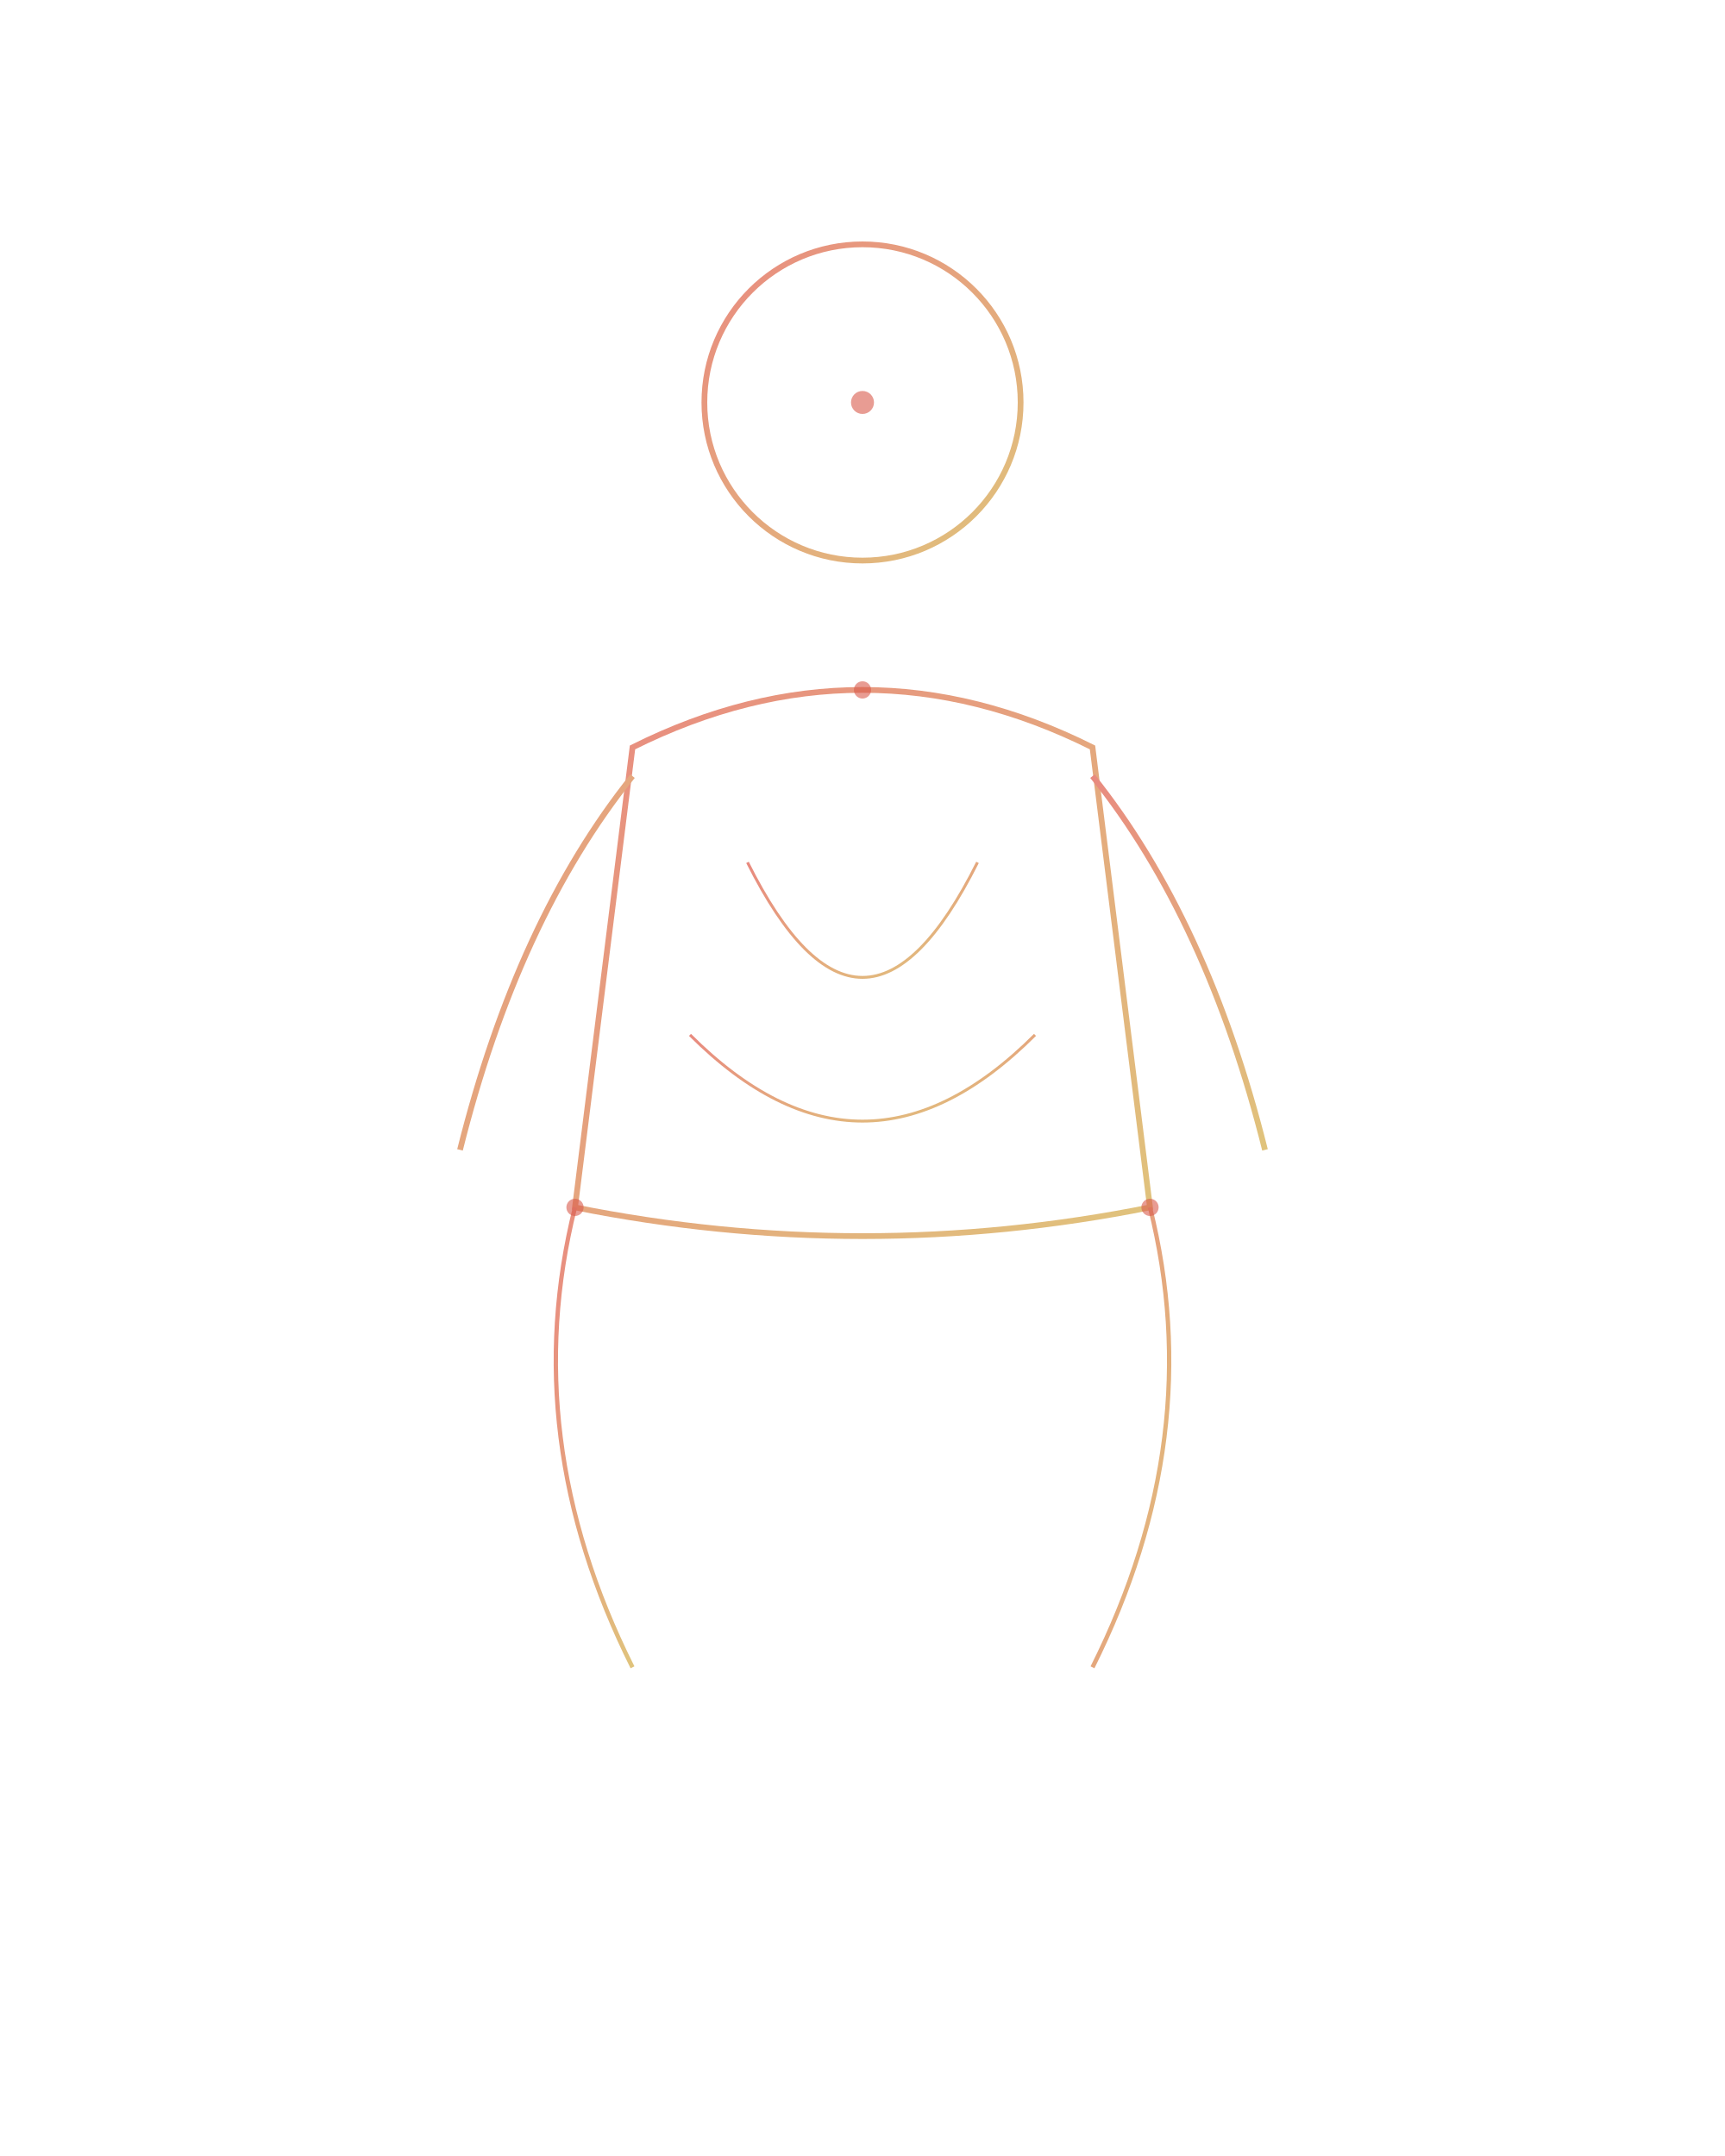
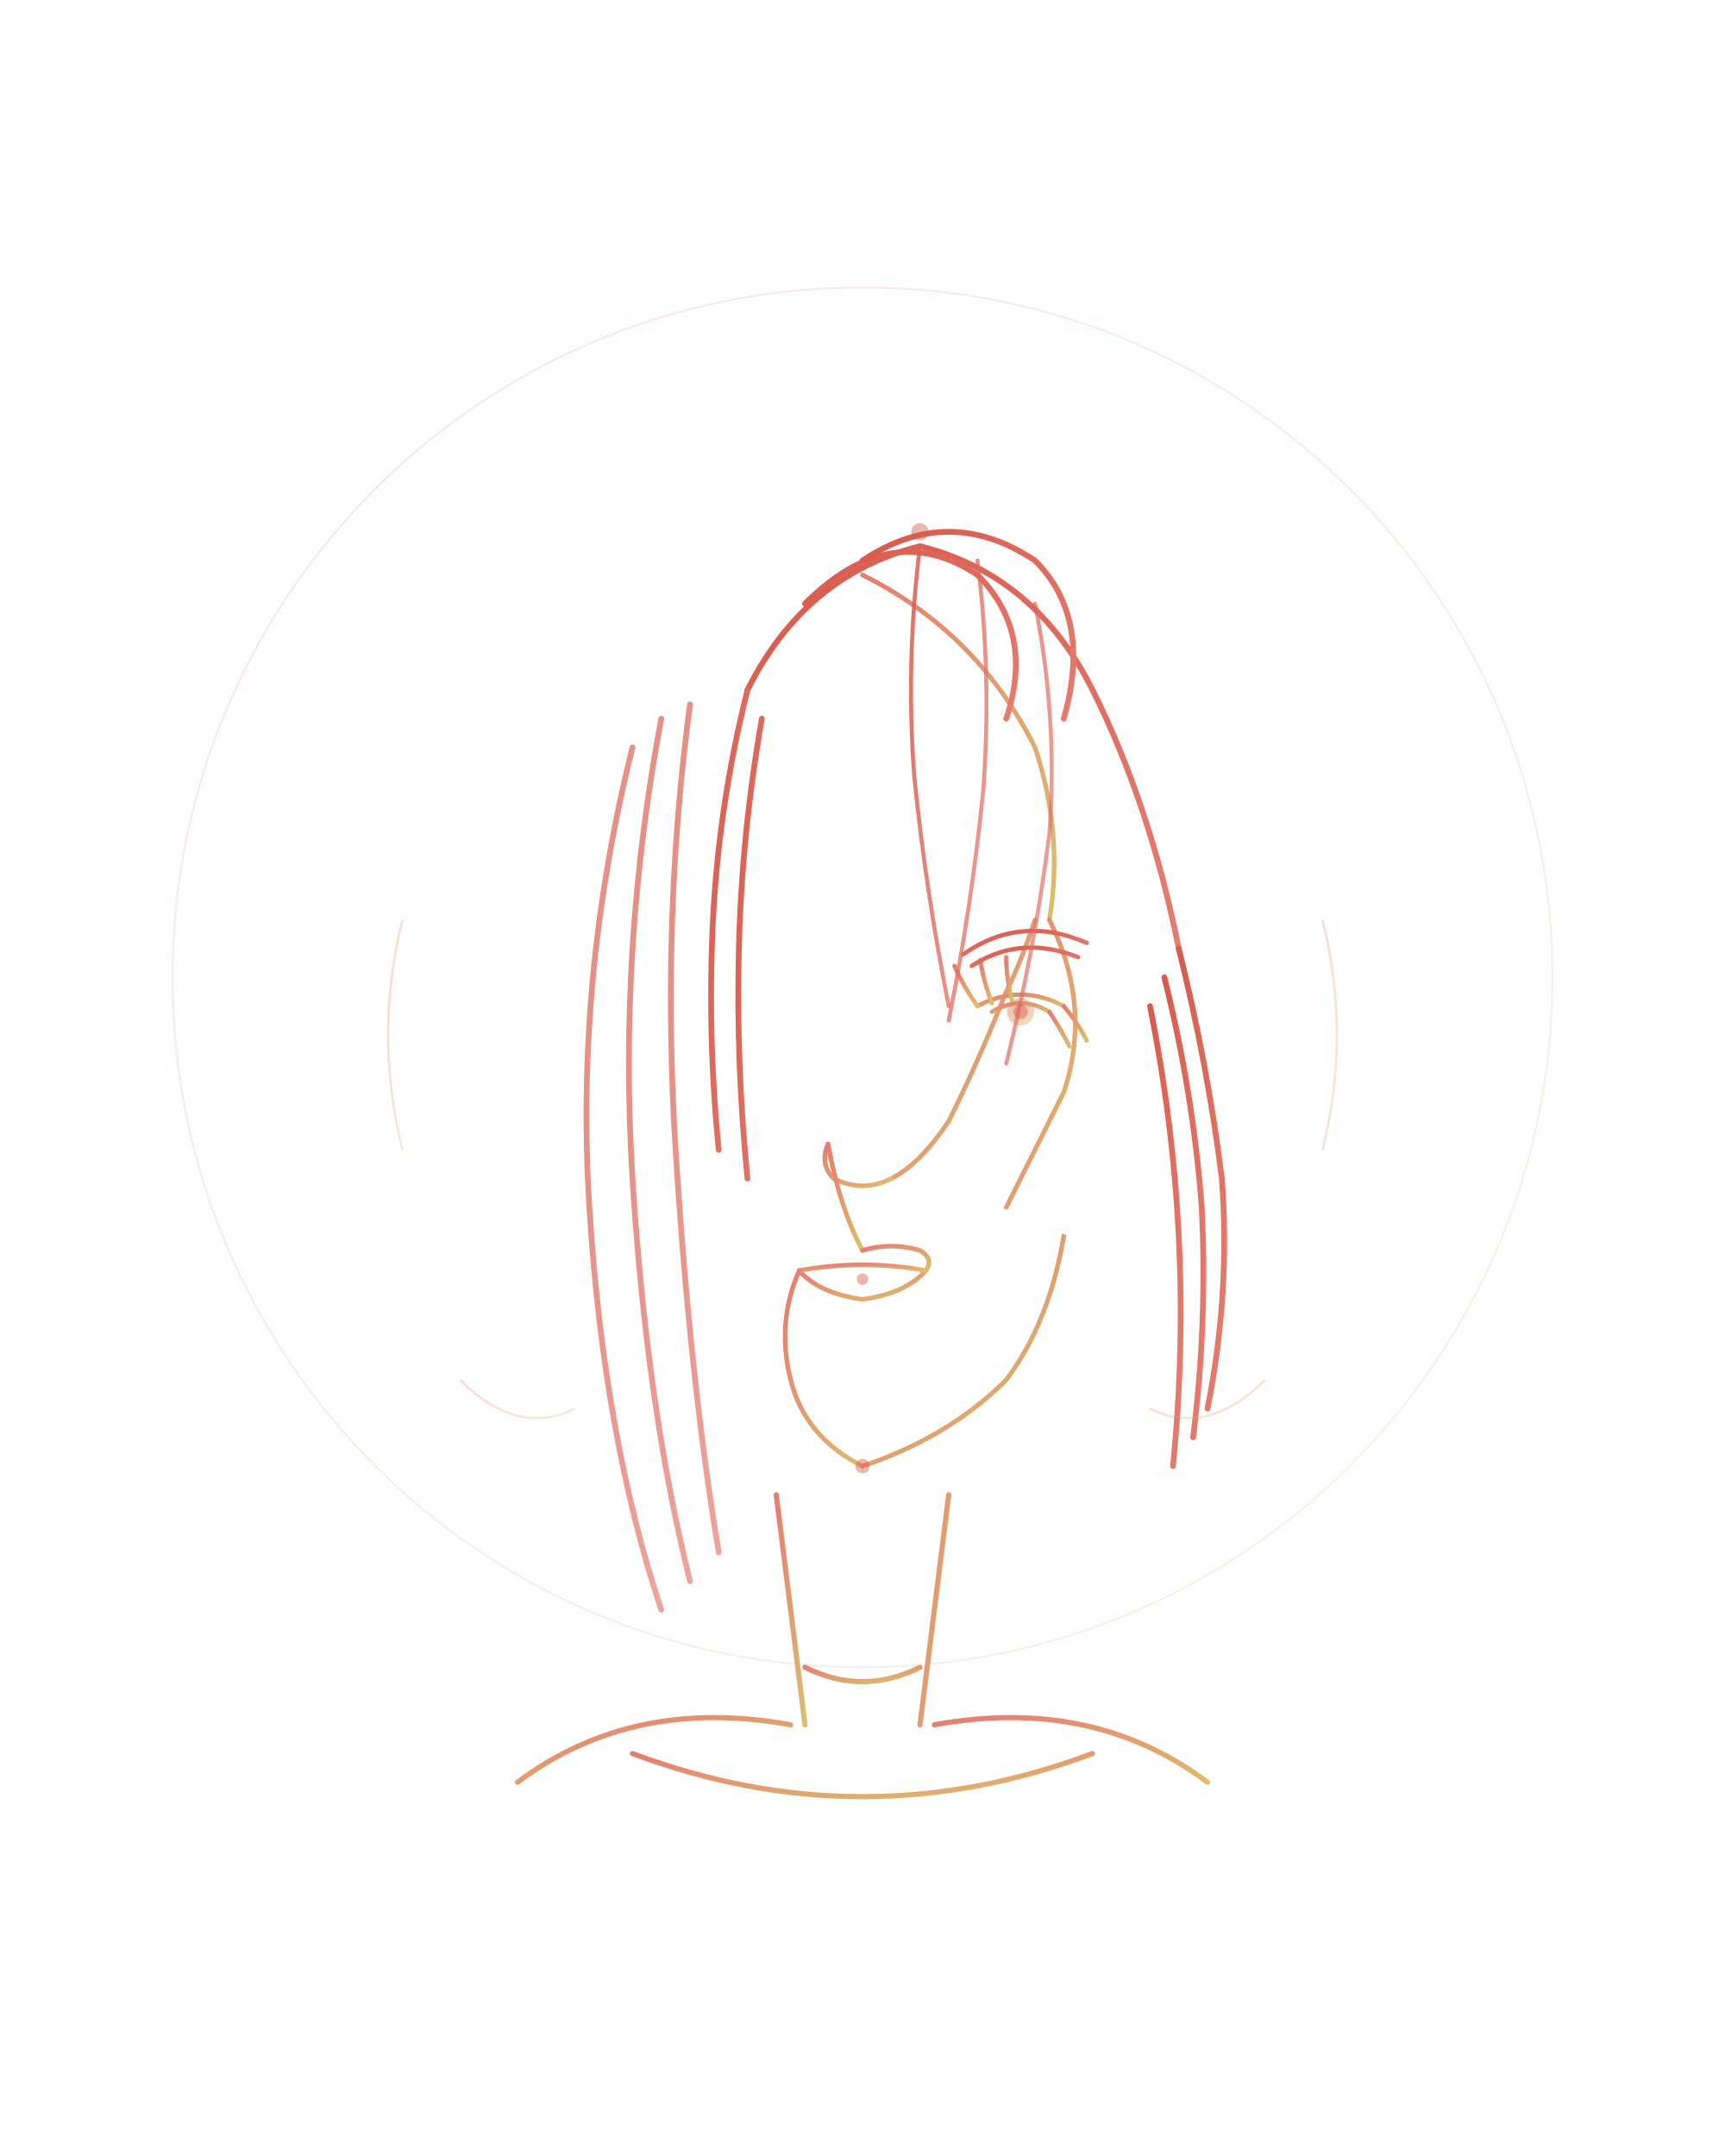
<svg xmlns="http://www.w3.org/2000/svg" viewBox="0 0 600 750">
  <defs>
    <linearGradient id="grad" x1="0%" y1="0%" x2="100%" y2="100%">
      <stop offset="0%" stop-color="#e67d71" />
      <stop offset="100%" stop-color="#ddbd6e" />
    </linearGradient>
+     <linearGradient id="hair" x1="0%" y1="0%" x2="100%" y2="100%">
+       <stop offset="0%" stop-color="#d85a4b" />
+       <stop offset="100%" stop-color="#e67d71" />
+     </linearGradient>
  </defs>
-   <g fill="none" stroke="url(#grad)" stroke-width="2" opacity="0.9">
-     <circle cx="300" cy="140" r="55" />
-     <line x1="300" y1="195" x2="300" y2="240" />
-     <path d="M220 260 Q260 240 300 240 Q340 240 380 260 L400 420 Q300 440 200 420 Z" />
-     <path d="M220 270 Q180 320 160 400" />
-     <path d="M380 270 Q420 320 440 400" />
-     <path d="M200 420 Q180 500 220 580" stroke-width="1.5" />
-     <path d="M400 420 Q420 500 380 580" stroke-width="1.5" />
-     <path d="M260 300 Q300 380 340 300" stroke-width="1" />
-     <path d="M240 360 Q300 420 360 360" stroke-width="1" />
+   <circle cx="300" cy="340" r="240" fill="none" stroke="url(#grad)" stroke-width="0.6" opacity="0.2" />
+   <g fill="none" stroke="url(#hair)" stroke-width="2" stroke-linecap="round" opacity="0.7">
+     <path d="M220 260 Q200 340 205 420 Q210 500 230 560" />
+     <path d="M230 250 Q215 330 220 410 Q225 490 240 550" />
+     <path d="M240 245 Q230 320 235 400 Q240 480 250 540" />
  </g>
-   <g fill="#d85a4b" opacity="0.6">
-     <circle cx="300" cy="140" r="4" />
-     <circle cx="300" cy="240" r="3" />
-     <circle cx="200" cy="420" r="3" />
-     <circle cx="400" cy="420" r="3" />
+   <g fill="none" stroke="url(#grad)" stroke-width="1.8" stroke-linecap="round">
+     <path d="M270 520 Q275 560 280 600" />
+     <path d="M330 520 Q325 560 320 600" />
+     <path d="M280 580 Q300 590 320 580" />
+   </g>
+   <g fill="none" stroke="url(#grad)" stroke-width="1.8" stroke-linecap="round" stroke-linejoin="round">
+     <path d="M180 620 Q220 590 275 600" />
+     <path d="M420 620 Q380 590 325 600" />
+     <path d="M220 610 Q300 640 380 610" />
+   </g>
+   <g fill="none" stroke="url(#grad)" stroke-width="1.6" stroke-linecap="round" stroke-linejoin="round">
+     <path d="M300 200 Q340 220 360 260 Q370 290 365 320" />
+     <path d="M360 320 Q355 335 350 345" />
+     <path d="M350 345 Q340 370 330 390 Q320 405 310 410" />
+     <path d="M310 410 Q300 415 290 410 Q285 405 288 398" />
+     <path d="M288 398 Q292 420 300 435" />
+     <path d="M300 435 Q310 432 320 435 Q325 438 322 442" />
+     <path d="M322 442 Q315 450 300 452 Q285 450 278 442" />
+     <path d="M278 442 Q300 438 322 442" />
+     <path d="M278 442 Q270 460 275 480 Q280 500 300 510" />
+     <path d="M300 510 Q330 500 350 480 Q365 460 370 430" />
+     <path d="M365 320 Q380 350 370 380 Q360 400 350 420" />
+   </g>
+   <g fill="none" stroke="url(#grad)" stroke-width="1.5" stroke-linecap="round">
+     <path d="M340 350 Q355 342 370 350" />
+     <path d="M345 352 Q355 346 365 352" />
+     <circle cx="355" cy="352" r="4" fill="url(#grad)" opacity="0.5" />
+     <path d="M340 350 Q335 343 332 336" />
+     <path d="M345 349 Q342 341 341 334" />
+     <path d="M352 348 Q350 340 350 333" />
+     <path d="M370 350 Q375 356 378 362" />
+     <path d="M365 352 Q369 358 372 364" />
+   </g>
+   <g fill="none" stroke="url(#hair)" stroke-width="1.5" stroke-linecap="round">
+     <path d="M335 332 Q355 318 378 328" />
+     <path d="M338 336 Q355 325 375 333" />
+   </g>
+   <g fill="none" stroke="url(#hair)" stroke-width="2" stroke-linecap="round">
+     <path d="M260 240 Q280 200 320 190 Q360 200 380 240 Q400 280 410 330" />
+     <path d="M280 210 Q310 180 340 200 Q360 220 350 250" />
+     <path d="M300 195 Q330 175 360 195 Q380 215 370 250" />
+     <path d="M410 330 Q420 370 425 410 Q428 450 420 490" />
+     <path d="M405 340 Q415 380 418 420 Q420 460 415 500" />
+     <path d="M400 350 Q408 390 410 430 Q412 470 408 510" />
+     <path d="M260 240 Q250 280 248 320 Q246 360 250 400" />
+     <path d="M265 250 Q258 290 257 330 Q256 370 260 410" />
+     <path d="M320 190 Q315 230 318 270 Q322 310 330 350" stroke-width="1.4" opacity="0.85" />
+     <path d="M340 195 Q345 235 342 275 Q338 315 330 355" stroke-width="1.4" opacity="0.75" />
+     <path d="M360 210 Q368 250 365 290 Q360 330 350 370" stroke-width="1.4" opacity="0.7" />
+   </g>
+   <g fill="none" stroke="url(#grad)" stroke-width="0.8" opacity="0.3">
+     <path d="M140 320 Q130 360 140 400" />
+     <path d="M460 320 Q470 360 460 400" />
+     <path d="M160 480 Q180 500 200 490" />
+     <path d="M440 480 Q420 500 400 490" />
+   </g>
+   <g fill="#d85a4b" opacity="0.45">
+     <circle cx="320" cy="185" r="3" />
+     <circle cx="355" cy="352" r="2.5" />
+     <circle cx="300" cy="445" r="2" />
+     <circle cx="300" cy="510" r="2.5" />
  </g>
</svg>
